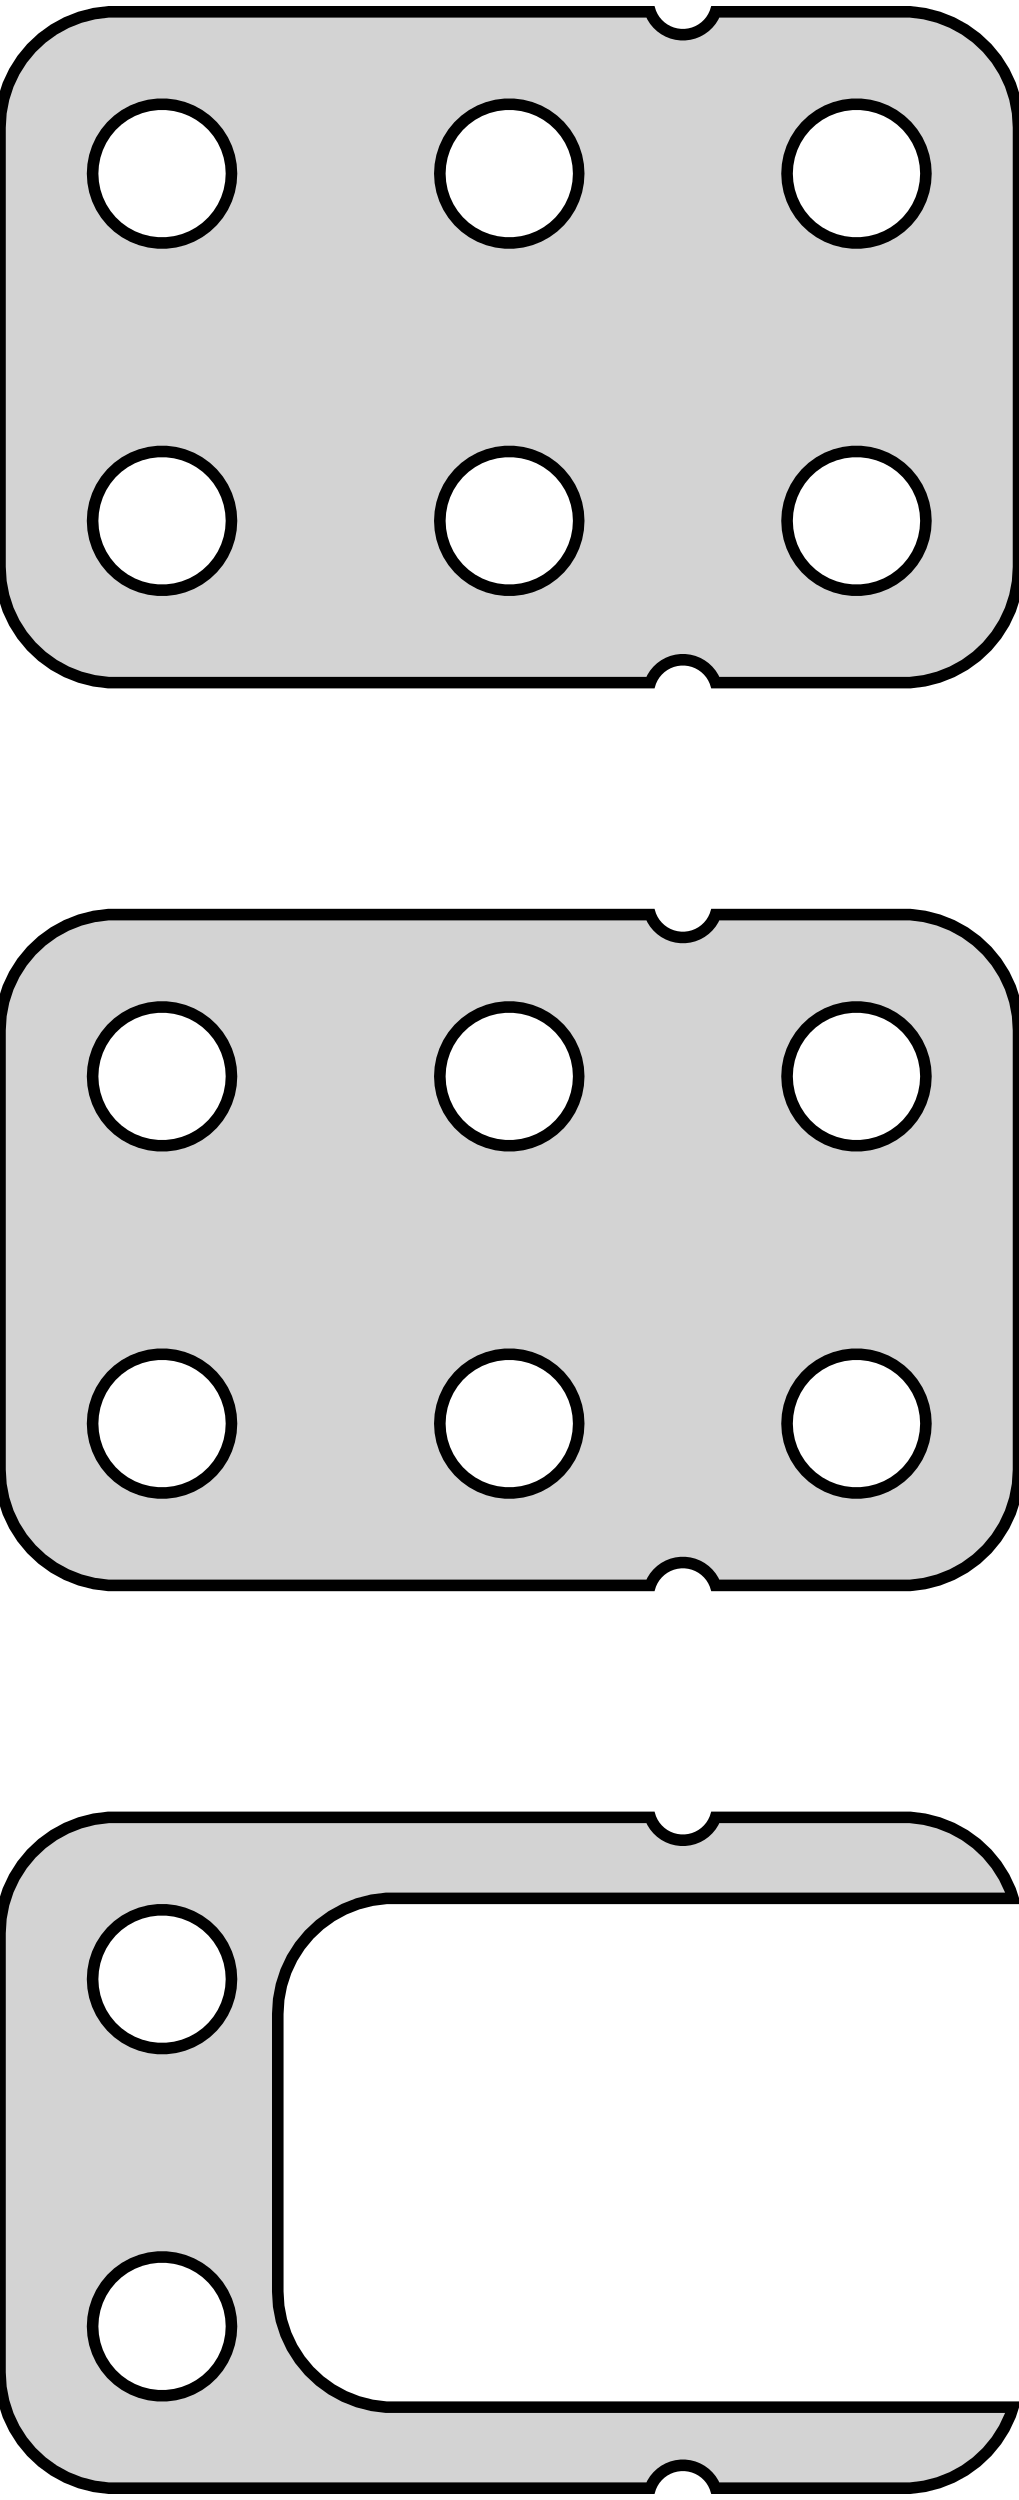
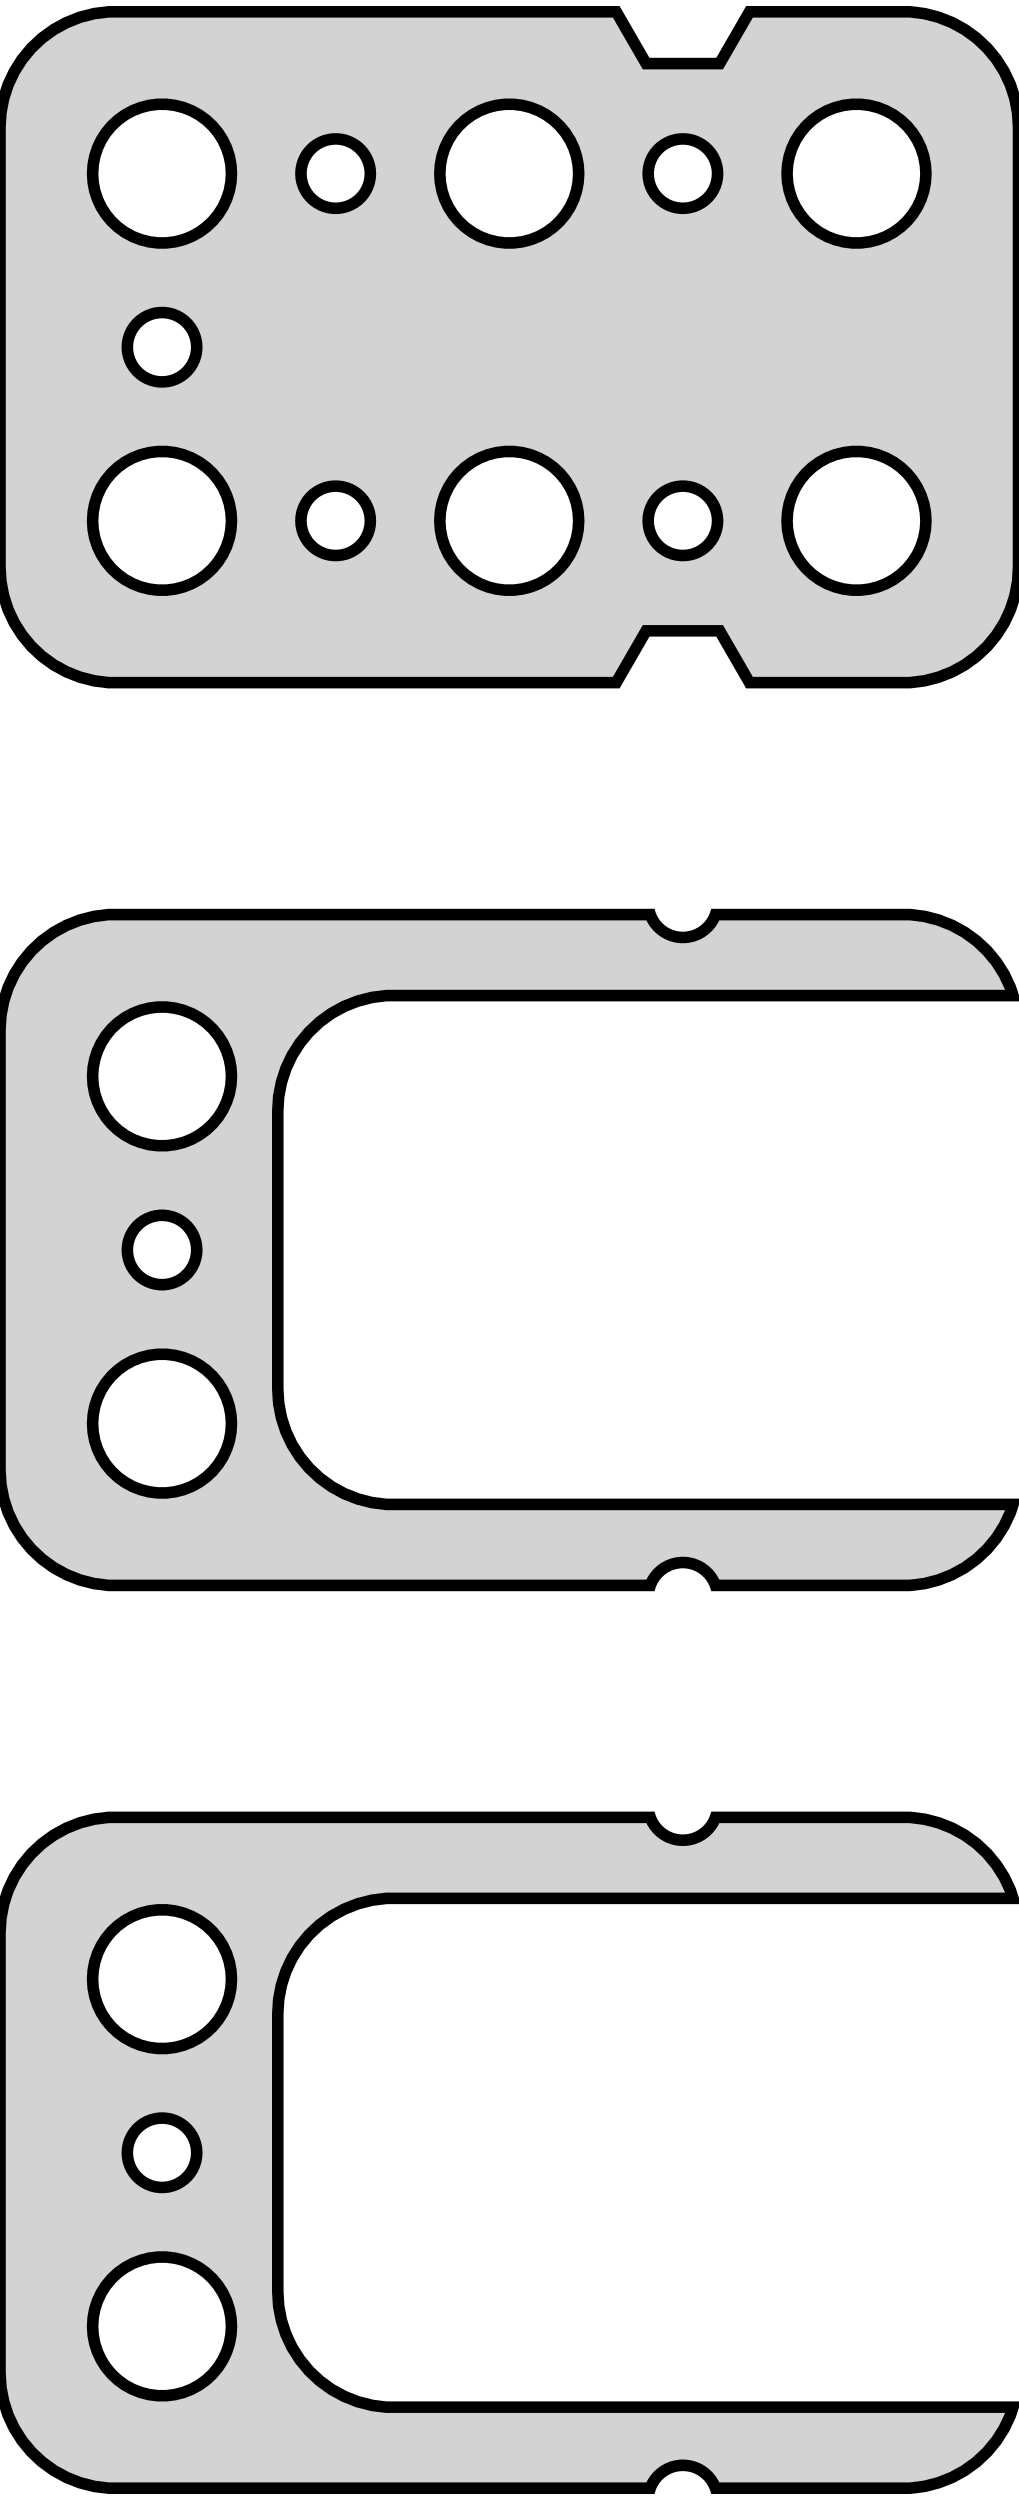
<svg xmlns="http://www.w3.org/2000/svg" width="44mm" height="108mm" viewBox="-22 -93 44 108" version="1.1">
-   <path d=" M 6.105,-63.552 L 6.186,-63.723 L 6.286,-63.882 L 6.407,-64.027 L 6.544,-64.156 L 6.696,-64.266  L 6.861,-64.357 L 7.036,-64.427 L 7.219,-64.473 L 7.406,-64.497 L 7.594,-64.497 L 7.781,-64.473  L 7.964,-64.427 L 8.139,-64.357 L 8.304,-64.266 L 8.456,-64.156 L 8.593,-64.027 L 8.714,-63.882  L 8.814,-63.723 L 8.895,-63.552 L 8.908,-63.51 L 17.314,-63.51 L 17.937,-63.589 L 18.545,-63.745  L 19.129,-63.976 L 19.679,-64.278 L 20.187,-64.647 L 20.645,-65.077 L 21.045,-65.561 L 21.381,-66.091  L 21.649,-66.659 L 21.843,-67.257 L 21.961,-67.873 L 22,-68.5 L 22,-87.5 L 21.961,-88.127  L 21.843,-88.743 L 21.649,-89.341 L 21.381,-89.909 L 21.045,-90.439 L 20.645,-90.923 L 20.187,-91.353  L 19.679,-91.722 L 19.129,-92.024 L 18.545,-92.255 L 17.937,-92.411 L 17.314,-92.49 L 8.908,-92.49  L 8.895,-92.448 L 8.814,-92.277 L 8.714,-92.118 L 8.593,-91.973 L 8.456,-91.844 L 8.304,-91.734  L 8.139,-91.643 L 7.964,-91.573 L 7.781,-91.527 L 7.594,-91.503 L 7.406,-91.503 L 7.219,-91.527  L 7.036,-91.573 L 6.861,-91.643 L 6.696,-91.734 L 6.544,-91.844 L 6.407,-91.973 L 6.286,-92.118  L 6.186,-92.277 L 6.105,-92.448 L 6.092,-92.49 L -17.314,-92.49 L -17.937,-92.411 L -18.545,-92.255  L -19.129,-92.024 L -19.679,-91.722 L -20.187,-91.353 L -20.645,-90.923 L -21.045,-90.439 L -21.381,-89.909  L -21.649,-89.341 L -21.843,-88.743 L -21.961,-88.127 L -22,-87.5 L -22,-68.5 L -21.961,-67.873  L -21.843,-67.257 L -21.649,-66.659 L -21.381,-66.091 L -21.045,-65.561 L -20.645,-65.077 L -20.187,-64.647  L -19.679,-64.278 L -19.129,-63.976 L -18.545,-63.745 L -17.937,-63.589 L -17.314,-63.51 L 6.092,-63.51  z M -0.188,-82.506 L -0.562,-82.553 L -0.927,-82.647 L -1.277,-82.785 L -1.607,-82.967 L -1.912,-83.188  L -2.187,-83.446 L -2.427,-83.737 L -2.629,-84.055 L -2.789,-84.396 L -2.906,-84.754 L -2.976,-85.124  L -3,-85.5 L -2.976,-85.876 L -2.906,-86.246 L -2.789,-86.604 L -2.629,-86.945 L -2.427,-87.263  L -2.187,-87.554 L -1.912,-87.811 L -1.607,-88.033 L -1.277,-88.215 L -0.927,-88.353 L -0.562,-88.447  L -0.188,-88.494 L 0.188,-88.494 L 0.562,-88.447 L 0.927,-88.353 L 1.277,-88.215 L 1.607,-88.033  L 1.912,-87.811 L 2.187,-87.554 L 2.427,-87.263 L 2.629,-86.945 L 2.789,-86.604 L 2.906,-86.246  L 2.976,-85.876 L 3,-85.5 L 2.976,-85.124 L 2.906,-84.754 L 2.789,-84.396 L 2.629,-84.055  L 2.427,-83.737 L 2.187,-83.446 L 1.912,-83.188 L 1.607,-82.967 L 1.277,-82.785 L 0.927,-82.647  L 0.562,-82.553 L 0.188,-82.506 z M -15.188,-82.506 L -15.562,-82.553 L -15.927,-82.647 L -16.277,-82.785 L -16.608,-82.967 L -16.912,-83.188  L -17.187,-83.446 L -17.427,-83.737 L -17.629,-84.055 L -17.789,-84.396 L -17.906,-84.754 L -17.976,-85.124  L -18,-85.5 L -17.976,-85.876 L -17.906,-86.246 L -17.789,-86.604 L -17.629,-86.945 L -17.427,-87.263  L -17.187,-87.554 L -16.912,-87.811 L -16.608,-88.033 L -16.277,-88.215 L -15.927,-88.353 L -15.562,-88.447  L -15.188,-88.494 L -14.812,-88.494 L -14.438,-88.447 L -14.073,-88.353 L -13.723,-88.215 L -13.393,-88.033  L -13.088,-87.811 L -12.813,-87.554 L -12.573,-87.263 L -12.371,-86.945 L -12.211,-86.604 L -12.094,-86.246  L -12.024,-85.876 L -12,-85.5 L -12.024,-85.124 L -12.094,-84.754 L -12.211,-84.396 L -12.371,-84.055  L -12.573,-83.737 L -12.813,-83.446 L -13.088,-83.188 L -13.393,-82.967 L -13.723,-82.785 L -14.073,-82.647  L -14.438,-82.553 L -14.812,-82.506 z M 14.812,-82.506 L 14.438,-82.553 L 14.073,-82.647 L 13.723,-82.785 L 13.393,-82.967 L 13.088,-83.188  L 12.813,-83.446 L 12.573,-83.737 L 12.371,-84.055 L 12.211,-84.396 L 12.094,-84.754 L 12.024,-85.124  L 12,-85.5 L 12.024,-85.876 L 12.094,-86.246 L 12.211,-86.604 L 12.371,-86.945 L 12.573,-87.263  L 12.813,-87.554 L 13.088,-87.811 L 13.393,-88.033 L 13.723,-88.215 L 14.073,-88.353 L 14.438,-88.447  L 14.812,-88.494 L 15.188,-88.494 L 15.562,-88.447 L 15.927,-88.353 L 16.277,-88.215 L 16.608,-88.033  L 16.912,-87.811 L 17.187,-87.554 L 17.427,-87.263 L 17.629,-86.945 L 17.789,-86.604 L 17.906,-86.246  L 17.976,-85.876 L 18,-85.5 L 17.976,-85.124 L 17.906,-84.754 L 17.789,-84.396 L 17.629,-84.055  L 17.427,-83.737 L 17.187,-83.446 L 16.912,-83.188 L 16.608,-82.967 L 16.277,-82.785 L 15.927,-82.647  L 15.562,-82.553 L 15.188,-82.506 z M 14.812,-67.506 L 14.438,-67.553 L 14.073,-67.647 L 13.723,-67.785 L 13.393,-67.967 L 13.088,-68.189  L 12.813,-68.446 L 12.573,-68.737 L 12.371,-69.055 L 12.211,-69.396 L 12.094,-69.754 L 12.024,-70.124  L 12,-70.5 L 12.024,-70.876 L 12.094,-71.246 L 12.211,-71.604 L 12.371,-71.945 L 12.573,-72.263  L 12.813,-72.554 L 13.088,-72.812 L 13.393,-73.033 L 13.723,-73.215 L 14.073,-73.353 L 14.438,-73.447  L 14.812,-73.494 L 15.188,-73.494 L 15.562,-73.447 L 15.927,-73.353 L 16.277,-73.215 L 16.608,-73.033  L 16.912,-72.812 L 17.187,-72.554 L 17.427,-72.263 L 17.629,-71.945 L 17.789,-71.604 L 17.906,-71.246  L 17.976,-70.876 L 18,-70.5 L 17.976,-70.124 L 17.906,-69.754 L 17.789,-69.396 L 17.629,-69.055  L 17.427,-68.737 L 17.187,-68.446 L 16.912,-68.189 L 16.608,-67.967 L 16.277,-67.785 L 15.927,-67.647  L 15.562,-67.553 L 15.188,-67.506 z M -0.188,-67.506 L -0.562,-67.553 L -0.927,-67.647 L -1.277,-67.785 L -1.607,-67.967 L -1.912,-68.189  L -2.187,-68.446 L -2.427,-68.737 L -2.629,-69.055 L -2.789,-69.396 L -2.906,-69.754 L -2.976,-70.124  L -3,-70.5 L -2.976,-70.876 L -2.906,-71.246 L -2.789,-71.604 L -2.629,-71.945 L -2.427,-72.263  L -2.187,-72.554 L -1.912,-72.812 L -1.607,-73.033 L -1.277,-73.215 L -0.927,-73.353 L -0.562,-73.447  L -0.188,-73.494 L 0.188,-73.494 L 0.562,-73.447 L 0.927,-73.353 L 1.277,-73.215 L 1.607,-73.033  L 1.912,-72.812 L 2.187,-72.554 L 2.427,-72.263 L 2.629,-71.945 L 2.789,-71.604 L 2.906,-71.246  L 2.976,-70.876 L 3,-70.5 L 2.976,-70.124 L 2.906,-69.754 L 2.789,-69.396 L 2.629,-69.055  L 2.427,-68.737 L 2.187,-68.446 L 1.912,-68.189 L 1.607,-67.967 L 1.277,-67.785 L 0.927,-67.647  L 0.562,-67.553 L 0.188,-67.506 z M -15.188,-67.506 L -15.562,-67.553 L -15.927,-67.647 L -16.277,-67.785 L -16.608,-67.967 L -16.912,-68.189  L -17.187,-68.446 L -17.427,-68.737 L -17.629,-69.055 L -17.789,-69.396 L -17.906,-69.754 L -17.976,-70.124  L -18,-70.5 L -17.976,-70.876 L -17.906,-71.246 L -17.789,-71.604 L -17.629,-71.945 L -17.427,-72.263  L -17.187,-72.554 L -16.912,-72.812 L -16.608,-73.033 L -16.277,-73.215 L -15.927,-73.353 L -15.562,-73.447  L -15.188,-73.494 L -14.812,-73.494 L -14.438,-73.447 L -14.073,-73.353 L -13.723,-73.215 L -13.393,-73.033  L -13.088,-72.812 L -12.813,-72.554 L -12.573,-72.263 L -12.371,-71.945 L -12.211,-71.604 L -12.094,-71.246  L -12.024,-70.876 L -12,-70.5 L -12.024,-70.124 L -12.094,-69.754 L -12.211,-69.396 L -12.371,-69.055  L -12.573,-68.737 L -12.813,-68.446 L -13.088,-68.189 L -13.393,-67.967 L -13.723,-67.785 L -14.073,-67.647  L -14.438,-67.553 L -14.812,-67.506 z M 6.105,-24.552 L 6.186,-24.723 L 6.286,-24.882 L 6.407,-25.027 L 6.544,-25.156 L 6.696,-25.267  L 6.861,-25.357 L 7.036,-25.427 L 7.219,-25.473 L 7.406,-25.497 L 7.594,-25.497 L 7.781,-25.473  L 7.964,-25.427 L 8.139,-25.357 L 8.304,-25.267 L 8.456,-25.156 L 8.593,-25.027 L 8.714,-24.882  L 8.814,-24.723 L 8.895,-24.552 L 8.908,-24.51 L 17.314,-24.51 L 17.937,-24.589 L 18.545,-24.745  L 19.129,-24.976 L 19.679,-25.278 L 20.187,-25.647 L 20.645,-26.077 L 21.045,-26.561 L 21.381,-27.091  L 21.649,-27.659 L 21.843,-28.257 L 21.961,-28.873 L 22,-29.5 L 22,-48.5 L 21.961,-49.127  L 21.843,-49.743 L 21.649,-50.341 L 21.381,-50.909 L 21.045,-51.439 L 20.645,-51.923 L 20.187,-52.353  L 19.679,-52.722 L 19.129,-53.024 L 18.545,-53.255 L 17.937,-53.411 L 17.314,-53.49 L 8.908,-53.49  L 8.895,-53.448 L 8.814,-53.277 L 8.714,-53.118 L 8.593,-52.973 L 8.456,-52.844 L 8.304,-52.733  L 8.139,-52.643 L 7.964,-52.573 L 7.781,-52.527 L 7.594,-52.503 L 7.406,-52.503 L 7.219,-52.527  L 7.036,-52.573 L 6.861,-52.643 L 6.696,-52.733 L 6.544,-52.844 L 6.407,-52.973 L 6.286,-53.118  L 6.186,-53.277 L 6.105,-53.448 L 6.092,-53.49 L -17.314,-53.49 L -17.937,-53.411 L -18.545,-53.255  L -19.129,-53.024 L -19.679,-52.722 L -20.187,-52.353 L -20.645,-51.923 L -21.045,-51.439 L -21.381,-50.909  L -21.649,-50.341 L -21.843,-49.743 L -21.961,-49.127 L -22,-48.5 L -22,-29.5 L -21.961,-28.873  L -21.843,-28.257 L -21.649,-27.659 L -21.381,-27.091 L -21.045,-26.561 L -20.645,-26.077 L -20.187,-25.647  L -19.679,-25.278 L -19.129,-24.976 L -18.545,-24.745 L -17.937,-24.589 L -17.314,-24.51 L 6.092,-24.51  z M 14.812,-43.506 L 14.438,-43.553 L 14.073,-43.647 L 13.723,-43.785 L 13.393,-43.967 L 13.088,-44.188  L 12.813,-44.446 L 12.573,-44.737 L 12.371,-45.055 L 12.211,-45.396 L 12.094,-45.754 L 12.024,-46.124  L 12,-46.5 L 12.024,-46.876 L 12.094,-47.246 L 12.211,-47.604 L 12.371,-47.945 L 12.573,-48.263  L 12.813,-48.554 L 13.088,-48.812 L 13.393,-49.033 L 13.723,-49.215 L 14.073,-49.353 L 14.438,-49.447  L 14.812,-49.494 L 15.188,-49.494 L 15.562,-49.447 L 15.927,-49.353 L 16.277,-49.215 L 16.608,-49.033  L 16.912,-48.812 L 17.187,-48.554 L 17.427,-48.263 L 17.629,-47.945 L 17.789,-47.604 L 17.906,-47.246  L 17.976,-46.876 L 18,-46.5 L 17.976,-46.124 L 17.906,-45.754 L 17.789,-45.396 L 17.629,-45.055  L 17.427,-44.737 L 17.187,-44.446 L 16.912,-44.188 L 16.608,-43.967 L 16.277,-43.785 L 15.927,-43.647  L 15.562,-43.553 L 15.188,-43.506 z M -15.188,-43.506 L -15.562,-43.553 L -15.927,-43.647 L -16.277,-43.785 L -16.608,-43.967 L -16.912,-44.188  L -17.187,-44.446 L -17.427,-44.737 L -17.629,-45.055 L -17.789,-45.396 L -17.906,-45.754 L -17.976,-46.124  L -18,-46.5 L -17.976,-46.876 L -17.906,-47.246 L -17.789,-47.604 L -17.629,-47.945 L -17.427,-48.263  L -17.187,-48.554 L -16.912,-48.812 L -16.608,-49.033 L -16.277,-49.215 L -15.927,-49.353 L -15.562,-49.447  L -15.188,-49.494 L -14.812,-49.494 L -14.438,-49.447 L -14.073,-49.353 L -13.723,-49.215 L -13.393,-49.033  L -13.088,-48.812 L -12.813,-48.554 L -12.573,-48.263 L -12.371,-47.945 L -12.211,-47.604 L -12.094,-47.246  L -12.024,-46.876 L -12,-46.5 L -12.024,-46.124 L -12.094,-45.754 L -12.211,-45.396 L -12.371,-45.055  L -12.573,-44.737 L -12.813,-44.446 L -13.088,-44.188 L -13.393,-43.967 L -13.723,-43.785 L -14.073,-43.647  L -14.438,-43.553 L -14.812,-43.506 z M -0.188,-43.506 L -0.562,-43.553 L -0.927,-43.647 L -1.277,-43.785 L -1.607,-43.967 L -1.912,-44.188  L -2.187,-44.446 L -2.427,-44.737 L -2.629,-45.055 L -2.789,-45.396 L -2.906,-45.754 L -2.976,-46.124  L -3,-46.5 L -2.976,-46.876 L -2.906,-47.246 L -2.789,-47.604 L -2.629,-47.945 L -2.427,-48.263  L -2.187,-48.554 L -1.912,-48.812 L -1.607,-49.033 L -1.277,-49.215 L -0.927,-49.353 L -0.562,-49.447  L -0.188,-49.494 L 0.188,-49.494 L 0.562,-49.447 L 0.927,-49.353 L 1.277,-49.215 L 1.607,-49.033  L 1.912,-48.812 L 2.187,-48.554 L 2.427,-48.263 L 2.629,-47.945 L 2.789,-47.604 L 2.906,-47.246  L 2.976,-46.876 L 3,-46.5 L 2.976,-46.124 L 2.906,-45.754 L 2.789,-45.396 L 2.629,-45.055  L 2.427,-44.737 L 2.187,-44.446 L 1.912,-44.188 L 1.607,-43.967 L 1.277,-43.785 L 0.927,-43.647  L 0.562,-43.553 L 0.188,-43.506 z M -15.188,-28.506 L -15.562,-28.553 L -15.927,-28.647 L -16.277,-28.785 L -16.608,-28.967 L -16.912,-29.189  L -17.187,-29.446 L -17.427,-29.737 L -17.629,-30.055 L -17.789,-30.396 L -17.906,-30.754 L -17.976,-31.124  L -18,-31.5 L -17.976,-31.876 L -17.906,-32.246 L -17.789,-32.604 L -17.629,-32.945 L -17.427,-33.263  L -17.187,-33.554 L -16.912,-33.812 L -16.608,-34.033 L -16.277,-34.215 L -15.927,-34.353 L -15.562,-34.447  L -15.188,-34.494 L -14.812,-34.494 L -14.438,-34.447 L -14.073,-34.353 L -13.723,-34.215 L -13.393,-34.033  L -13.088,-33.812 L -12.813,-33.554 L -12.573,-33.263 L -12.371,-32.945 L -12.211,-32.604 L -12.094,-32.246  L -12.024,-31.876 L -12,-31.5 L -12.024,-31.124 L -12.094,-30.754 L -12.211,-30.396 L -12.371,-30.055  L -12.573,-29.737 L -12.813,-29.446 L -13.088,-29.189 L -13.393,-28.967 L -13.723,-28.785 L -14.073,-28.647  L -14.438,-28.553 L -14.812,-28.506 z M -0.188,-28.506 L -0.562,-28.553 L -0.927,-28.647 L -1.277,-28.785 L -1.607,-28.967 L -1.912,-29.189  L -2.187,-29.446 L -2.427,-29.737 L -2.629,-30.055 L -2.789,-30.396 L -2.906,-30.754 L -2.976,-31.124  L -3,-31.5 L -2.976,-31.876 L -2.906,-32.246 L -2.789,-32.604 L -2.629,-32.945 L -2.427,-33.263  L -2.187,-33.554 L -1.912,-33.812 L -1.607,-34.033 L -1.277,-34.215 L -0.927,-34.353 L -0.562,-34.447  L -0.188,-34.494 L 0.188,-34.494 L 0.562,-34.447 L 0.927,-34.353 L 1.277,-34.215 L 1.607,-34.033  L 1.912,-33.812 L 2.187,-33.554 L 2.427,-33.263 L 2.629,-32.945 L 2.789,-32.604 L 2.906,-32.246  L 2.976,-31.876 L 3,-31.5 L 2.976,-31.124 L 2.906,-30.754 L 2.789,-30.396 L 2.629,-30.055  L 2.427,-29.737 L 2.187,-29.446 L 1.912,-29.189 L 1.607,-28.967 L 1.277,-28.785 L 0.927,-28.647  L 0.562,-28.553 L 0.188,-28.506 z M 14.812,-28.506 L 14.438,-28.553 L 14.073,-28.647 L 13.723,-28.785 L 13.393,-28.967 L 13.088,-29.189  L 12.813,-29.446 L 12.573,-29.737 L 12.371,-30.055 L 12.211,-30.396 L 12.094,-30.754 L 12.024,-31.124  L 12,-31.5 L 12.024,-31.876 L 12.094,-32.246 L 12.211,-32.604 L 12.371,-32.945 L 12.573,-33.263  L 12.813,-33.554 L 13.088,-33.812 L 13.393,-34.033 L 13.723,-34.215 L 14.073,-34.353 L 14.438,-34.447  L 14.812,-34.494 L 15.188,-34.494 L 15.562,-34.447 L 15.927,-34.353 L 16.277,-34.215 L 16.608,-34.033  L 16.912,-33.812 L 17.187,-33.554 L 17.427,-33.263 L 17.629,-32.945 L 17.789,-32.604 L 17.906,-32.246  L 17.976,-31.876 L 18,-31.5 L 17.976,-31.124 L 17.906,-30.754 L 17.789,-30.396 L 17.629,-30.055  L 17.427,-29.737 L 17.187,-29.446 L 16.912,-29.189 L 16.608,-28.967 L 16.277,-28.785 L 15.927,-28.647  L 15.562,-28.553 L 15.188,-28.506 z M 6.105,14.448 L 6.186,14.277 L 6.286,14.118 L 6.407,13.973 L 6.544,13.844 L 6.696,13.733  L 6.861,13.643 L 7.036,13.573 L 7.219,13.527 L 7.406,13.503 L 7.594,13.503 L 7.781,13.527  L 7.964,13.573 L 8.139,13.643 L 8.304,13.733 L 8.456,13.844 L 8.593,13.973 L 8.714,14.118  L 8.814,14.277 L 8.895,14.448 L 8.908,14.49 L 17.314,14.49 L 17.937,14.411 L 18.545,14.255  L 19.129,14.024 L 19.679,13.722 L 20.187,13.353 L 20.645,12.923 L 21.045,12.439 L 21.381,11.909  L 21.649,11.341 L 21.763,10.99 L -5.314,10.99 L -5.937,10.911 L -6.545,10.755 L -7.129,10.524  L -7.679,10.222 L -8.187,9.853 L -8.645,9.423 L -9.045,8.939 L -9.382,8.409 L -9.649,7.841  L -9.843,7.243 L -9.961,6.627 L -10,6 L -10,-6 L -9.961,-6.627 L -9.843,-7.243  L -9.649,-7.841 L -9.382,-8.409 L -9.045,-8.939 L -8.645,-9.423 L -8.187,-9.853 L -7.679,-10.222  L -7.129,-10.524 L -6.545,-10.755 L -5.937,-10.911 L -5.314,-10.99 L 21.763,-10.99 L 21.649,-11.341  L 21.381,-11.909 L 21.045,-12.439 L 20.645,-12.923 L 20.187,-13.353 L 19.679,-13.722 L 19.129,-14.024  L 18.545,-14.255 L 17.937,-14.411 L 17.314,-14.49 L 8.908,-14.49 L 8.895,-14.448 L 8.814,-14.277  L 8.714,-14.118 L 8.593,-13.973 L 8.456,-13.844 L 8.304,-13.733 L 8.139,-13.643 L 7.964,-13.573  L 7.781,-13.527 L 7.594,-13.503 L 7.406,-13.503 L 7.219,-13.527 L 7.036,-13.573 L 6.861,-13.643  L 6.696,-13.733 L 6.544,-13.844 L 6.407,-13.973 L 6.286,-14.118 L 6.186,-14.277 L 6.105,-14.448  L 6.092,-14.49 L -17.314,-14.49 L -17.937,-14.411 L -18.545,-14.255 L -19.129,-14.024 L -19.679,-13.722  L -20.187,-13.353 L -20.645,-12.923 L -21.045,-12.439 L -21.381,-11.909 L -21.649,-11.341 L -21.843,-10.743  L -21.961,-10.127 L -22,-9.5 L -22,9.5 L -21.961,10.127 L -21.843,10.743 L -21.649,11.341  L -21.381,11.909 L -21.045,12.439 L -20.645,12.923 L -20.187,13.353 L -19.679,13.722 L -19.129,14.024  L -18.545,14.255 L -17.937,14.411 L -17.314,14.49 L 6.092,14.49 z M -15.188,-4.506 L -15.562,-4.553 L -15.927,-4.647 L -16.277,-4.786 L -16.608,-4.967 L -16.912,-5.188  L -17.187,-5.446 L -17.427,-5.737 L -17.629,-6.055 L -17.789,-6.396 L -17.906,-6.754 L -17.976,-7.124  L -18,-7.5 L -17.976,-7.876 L -17.906,-8.246 L -17.789,-8.604 L -17.629,-8.945 L -17.427,-9.263  L -17.187,-9.554 L -16.912,-9.812 L -16.608,-10.033 L -16.277,-10.214 L -15.927,-10.353 L -15.562,-10.447  L -15.188,-10.494 L -14.812,-10.494 L -14.438,-10.447 L -14.073,-10.353 L -13.723,-10.214 L -13.393,-10.033  L -13.088,-9.812 L -12.813,-9.554 L -12.573,-9.263 L -12.371,-8.945 L -12.211,-8.604 L -12.094,-8.246  L -12.024,-7.876 L -12,-7.5 L -12.024,-7.124 L -12.094,-6.754 L -12.211,-6.396 L -12.371,-6.055  L -12.573,-5.737 L -12.813,-5.446 L -13.088,-5.188 L -13.393,-4.967 L -13.723,-4.786 L -14.073,-4.647  L -14.438,-4.553 L -14.812,-4.506 z M -15.188,10.494 L -15.562,10.447 L -15.927,10.353 L -16.277,10.214 L -16.608,10.033 L -16.912,9.812  L -17.187,9.554 L -17.427,9.263 L -17.629,8.945 L -17.789,8.604 L -17.906,8.246 L -17.976,7.876  L -18,7.5 L -17.976,7.124 L -17.906,6.754 L -17.789,6.396 L -17.629,6.055 L -17.427,5.737  L -17.187,5.446 L -16.912,5.188 L -16.608,4.967 L -16.277,4.786 L -15.927,4.647 L -15.562,4.553  L -15.188,4.506 L -14.812,4.506 L -14.438,4.553 L -14.073,4.647 L -13.723,4.786 L -13.393,4.967  L -13.088,5.188 L -12.813,5.446 L -12.573,5.737 L -12.371,6.055 L -12.211,6.396 L -12.094,6.754  L -12.024,7.124 L -12,7.5 L -12.024,7.876 L -12.094,8.246 L -12.211,8.604 L -12.371,8.945  L -12.573,9.263 L -12.813,9.554 L -13.088,9.812 L -13.393,10.033 L -13.723,10.214 L -14.073,10.353  L -14.438,10.447 L -14.812,10.494 z " stroke="black" fill="lightgray" stroke-width="0.5" />
+   <path d=" M 5.913,-65.748 L 9.087,-65.748 L 10.379,-63.51 L 17.314,-63.51 L 17.937,-63.589 L 18.545,-63.745  L 19.129,-63.976 L 19.679,-64.278 L 20.187,-64.647 L 20.645,-65.077 L 21.045,-65.561 L 21.381,-66.091  L 21.649,-66.659 L 21.843,-67.257 L 21.961,-67.873 L 22,-68.5 L 22,-87.5 L 21.961,-88.127  L 21.843,-88.743 L 21.649,-89.341 L 21.381,-89.909 L 21.045,-90.439 L 20.645,-90.923 L 20.187,-91.353  L 19.679,-91.722 L 19.129,-92.024 L 18.545,-92.255 L 17.937,-92.411 L 17.314,-92.49 L 10.379,-92.49  L 9.087,-90.252 L 5.913,-90.252 L 4.621,-92.49 L -17.314,-92.49 L -17.937,-92.411 L -18.545,-92.255  L -19.129,-92.024 L -19.679,-91.722 L -20.187,-91.353 L -20.645,-90.923 L -21.045,-90.439 L -21.381,-89.909  L -21.649,-89.341 L -21.843,-88.743 L -21.961,-88.127 L -22,-87.5 L -22,-68.5 L -21.961,-67.873  L -21.843,-67.257 L -21.649,-66.659 L -21.381,-66.091 L -21.045,-65.561 L -20.645,-65.077 L -20.187,-64.647  L -19.679,-64.278 L -19.129,-63.976 L -18.545,-63.745 L -17.937,-63.589 L -17.314,-63.51 L 4.621,-63.51  z M -0.188,-82.506 L -0.562,-82.553 L -0.927,-82.647 L -1.277,-82.785 L -1.607,-82.967 L -1.912,-83.188  L -2.187,-83.446 L -2.427,-83.737 L -2.629,-84.055 L -2.789,-84.396 L -2.906,-84.754 L -2.976,-85.124  L -3,-85.5 L -2.976,-85.876 L -2.906,-86.246 L -2.789,-86.604 L -2.629,-86.945 L -2.427,-87.263  L -2.187,-87.554 L -1.912,-87.811 L -1.607,-88.033 L -1.277,-88.215 L -0.927,-88.353 L -0.562,-88.447  L -0.188,-88.494 L 0.188,-88.494 L 0.562,-88.447 L 0.927,-88.353 L 1.277,-88.215 L 1.607,-88.033  L 1.912,-87.811 L 2.187,-87.554 L 2.427,-87.263 L 2.629,-86.945 L 2.789,-86.604 L 2.906,-86.246  L 2.976,-85.876 L 3,-85.5 L 2.976,-85.124 L 2.906,-84.754 L 2.789,-84.396 L 2.629,-84.055  L 2.427,-83.737 L 2.187,-83.446 L 1.912,-83.188 L 1.607,-82.967 L 1.277,-82.785 L 0.927,-82.647  L 0.562,-82.553 L 0.188,-82.506 z M -15.188,-82.506 L -15.562,-82.553 L -15.927,-82.647 L -16.277,-82.785 L -16.608,-82.967 L -16.912,-83.188  L -17.187,-83.446 L -17.427,-83.737 L -17.629,-84.055 L -17.789,-84.396 L -17.906,-84.754 L -17.976,-85.124  L -18,-85.5 L -17.976,-85.876 L -17.906,-86.246 L -17.789,-86.604 L -17.629,-86.945 L -17.427,-87.263  L -17.187,-87.554 L -16.912,-87.811 L -16.608,-88.033 L -16.277,-88.215 L -15.927,-88.353 L -15.562,-88.447  L -15.188,-88.494 L -14.812,-88.494 L -14.438,-88.447 L -14.073,-88.353 L -13.723,-88.215 L -13.393,-88.033  L -13.088,-87.811 L -12.813,-87.554 L -12.573,-87.263 L -12.371,-86.945 L -12.211,-86.604 L -12.094,-86.246  L -12.024,-85.876 L -12,-85.5 L -12.024,-85.124 L -12.094,-84.754 L -12.211,-84.396 L -12.371,-84.055  L -12.573,-83.737 L -12.813,-83.446 L -13.088,-83.188 L -13.393,-82.967 L -13.723,-82.785 L -14.073,-82.647  L -14.438,-82.553 L -14.812,-82.506 z M 14.812,-82.506 L 14.438,-82.553 L 14.073,-82.647 L 13.723,-82.785 L 13.393,-82.967 L 13.088,-83.188  L 12.813,-83.446 L 12.573,-83.737 L 12.371,-84.055 L 12.211,-84.396 L 12.094,-84.754 L 12.024,-85.124  L 12,-85.5 L 12.024,-85.876 L 12.094,-86.246 L 12.211,-86.604 L 12.371,-86.945 L 12.573,-87.263  L 12.813,-87.554 L 13.088,-87.811 L 13.393,-88.033 L 13.723,-88.215 L 14.073,-88.353 L 14.438,-88.447  L 14.812,-88.494 L 15.188,-88.494 L 15.562,-88.447 L 15.927,-88.353 L 16.277,-88.215 L 16.608,-88.033  L 16.912,-87.811 L 17.187,-87.554 L 17.427,-87.263 L 17.629,-86.945 L 17.789,-86.604 L 17.906,-86.246  L 17.976,-85.876 L 18,-85.5 L 17.976,-85.124 L 17.906,-84.754 L 17.789,-84.396 L 17.629,-84.055  L 17.427,-83.737 L 17.187,-83.446 L 16.912,-83.188 L 16.608,-82.967 L 16.277,-82.785 L 15.927,-82.647  L 15.562,-82.553 L 15.188,-82.506 z M 7.406,-84.003 L 7.219,-84.027 L 7.036,-84.073 L 6.861,-84.143 L 6.696,-84.234 L 6.544,-84.344  L 6.407,-84.473 L 6.286,-84.618 L 6.186,-84.777 L 6.105,-84.948 L 6.047,-85.127 L 6.012,-85.312  L 6,-85.5 L 6.012,-85.688 L 6.047,-85.873 L 6.105,-86.052 L 6.186,-86.223 L 6.286,-86.382  L 6.407,-86.527 L 6.544,-86.656 L 6.696,-86.766 L 6.861,-86.857 L 7.036,-86.927 L 7.219,-86.973  L 7.406,-86.997 L 7.594,-86.997 L 7.781,-86.973 L 7.964,-86.927 L 8.139,-86.857 L 8.304,-86.766  L 8.456,-86.656 L 8.593,-86.527 L 8.714,-86.382 L 8.814,-86.223 L 8.895,-86.052 L 8.953,-85.873  L 8.988,-85.688 L 9,-85.5 L 8.988,-85.312 L 8.953,-85.127 L 8.895,-84.948 L 8.814,-84.777  L 8.714,-84.618 L 8.593,-84.473 L 8.456,-84.344 L 8.304,-84.234 L 8.139,-84.143 L 7.964,-84.073  L 7.781,-84.027 L 7.594,-84.003 z M -7.594,-84.003 L -7.781,-84.027 L -7.964,-84.073 L -8.139,-84.143 L -8.304,-84.234 L -8.456,-84.344  L -8.593,-84.473 L -8.714,-84.618 L -8.814,-84.777 L -8.895,-84.948 L -8.953,-85.127 L -8.988,-85.312  L -9,-85.5 L -8.988,-85.688 L -8.953,-85.873 L -8.895,-86.052 L -8.814,-86.223 L -8.714,-86.382  L -8.593,-86.527 L -8.456,-86.656 L -8.304,-86.766 L -8.139,-86.857 L -7.964,-86.927 L -7.781,-86.973  L -7.594,-86.997 L -7.406,-86.997 L -7.219,-86.973 L -7.036,-86.927 L -6.861,-86.857 L -6.696,-86.766  L -6.544,-86.656 L -6.407,-86.527 L -6.286,-86.382 L -6.186,-86.223 L -6.105,-86.052 L -6.047,-85.873  L -6.012,-85.688 L -6,-85.5 L -6.012,-85.312 L -6.047,-85.127 L -6.105,-84.948 L -6.186,-84.777  L -6.286,-84.618 L -6.407,-84.473 L -6.544,-84.344 L -6.696,-84.234 L -6.861,-84.143 L -7.036,-84.073  L -7.219,-84.027 L -7.406,-84.003 z M -15.094,-76.503 L -15.281,-76.527 L -15.463,-76.573 L -15.639,-76.643 L -15.804,-76.734 L -15.956,-76.844  L -16.093,-76.973 L -16.213,-77.118 L -16.314,-77.277 L -16.395,-77.448 L -16.453,-77.627 L -16.488,-77.812  L -16.5,-78 L -16.488,-78.188 L -16.453,-78.373 L -16.395,-78.552 L -16.314,-78.723 L -16.213,-78.882  L -16.093,-79.027 L -15.956,-79.156 L -15.804,-79.266 L -15.639,-79.357 L -15.463,-79.427 L -15.281,-79.473  L -15.094,-79.497 L -14.906,-79.497 L -14.719,-79.473 L -14.537,-79.427 L -14.361,-79.357 L -14.196,-79.266  L -14.044,-79.156 L -13.906,-79.027 L -13.787,-78.882 L -13.685,-78.723 L -13.605,-78.552 L -13.547,-78.373  L -13.512,-78.188 L -13.5,-78 L -13.512,-77.812 L -13.547,-77.627 L -13.605,-77.448 L -13.685,-77.277  L -13.787,-77.118 L -13.906,-76.973 L -14.044,-76.844 L -14.196,-76.734 L -14.361,-76.643 L -14.537,-76.573  L -14.719,-76.527 L -14.906,-76.503 z M 14.812,-67.506 L 14.438,-67.553 L 14.073,-67.647 L 13.723,-67.785 L 13.393,-67.967 L 13.088,-68.189  L 12.813,-68.446 L 12.573,-68.737 L 12.371,-69.055 L 12.211,-69.396 L 12.094,-69.754 L 12.024,-70.124  L 12,-70.5 L 12.024,-70.876 L 12.094,-71.246 L 12.211,-71.604 L 12.371,-71.945 L 12.573,-72.263  L 12.813,-72.554 L 13.088,-72.812 L 13.393,-73.033 L 13.723,-73.215 L 14.073,-73.353 L 14.438,-73.447  L 14.812,-73.494 L 15.188,-73.494 L 15.562,-73.447 L 15.927,-73.353 L 16.277,-73.215 L 16.608,-73.033  L 16.912,-72.812 L 17.187,-72.554 L 17.427,-72.263 L 17.629,-71.945 L 17.789,-71.604 L 17.906,-71.246  L 17.976,-70.876 L 18,-70.5 L 17.976,-70.124 L 17.906,-69.754 L 17.789,-69.396 L 17.629,-69.055  L 17.427,-68.737 L 17.187,-68.446 L 16.912,-68.189 L 16.608,-67.967 L 16.277,-67.785 L 15.927,-67.647  L 15.562,-67.553 L 15.188,-67.506 z M -15.188,-67.506 L -15.562,-67.553 L -15.927,-67.647 L -16.277,-67.785 L -16.608,-67.967 L -16.912,-68.189  L -17.187,-68.446 L -17.427,-68.737 L -17.629,-69.055 L -17.789,-69.396 L -17.906,-69.754 L -17.976,-70.124  L -18,-70.5 L -17.976,-70.876 L -17.906,-71.246 L -17.789,-71.604 L -17.629,-71.945 L -17.427,-72.263  L -17.187,-72.554 L -16.912,-72.812 L -16.608,-73.033 L -16.277,-73.215 L -15.927,-73.353 L -15.562,-73.447  L -15.188,-73.494 L -14.812,-73.494 L -14.438,-73.447 L -14.073,-73.353 L -13.723,-73.215 L -13.393,-73.033  L -13.088,-72.812 L -12.813,-72.554 L -12.573,-72.263 L -12.371,-71.945 L -12.211,-71.604 L -12.094,-71.246  L -12.024,-70.876 L -12,-70.5 L -12.024,-70.124 L -12.094,-69.754 L -12.211,-69.396 L -12.371,-69.055  L -12.573,-68.737 L -12.813,-68.446 L -13.088,-68.189 L -13.393,-67.967 L -13.723,-67.785 L -14.073,-67.647  L -14.438,-67.553 L -14.812,-67.506 z M -0.188,-67.506 L -0.562,-67.553 L -0.927,-67.647 L -1.277,-67.785 L -1.607,-67.967 L -1.912,-68.189  L -2.187,-68.446 L -2.427,-68.737 L -2.629,-69.055 L -2.789,-69.396 L -2.906,-69.754 L -2.976,-70.124  L -3,-70.5 L -2.976,-70.876 L -2.906,-71.246 L -2.789,-71.604 L -2.629,-71.945 L -2.427,-72.263  L -2.187,-72.554 L -1.912,-72.812 L -1.607,-73.033 L -1.277,-73.215 L -0.927,-73.353 L -0.562,-73.447  L -0.188,-73.494 L 0.188,-73.494 L 0.562,-73.447 L 0.927,-73.353 L 1.277,-73.215 L 1.607,-73.033  L 1.912,-72.812 L 2.187,-72.554 L 2.427,-72.263 L 2.629,-71.945 L 2.789,-71.604 L 2.906,-71.246  L 2.976,-70.876 L 3,-70.5 L 2.976,-70.124 L 2.906,-69.754 L 2.789,-69.396 L 2.629,-69.055  L 2.427,-68.737 L 2.187,-68.446 L 1.912,-68.189 L 1.607,-67.967 L 1.277,-67.785 L 0.927,-67.647  L 0.562,-67.553 L 0.188,-67.506 z M -7.594,-69.003 L -7.781,-69.027 L -7.964,-69.073 L -8.139,-69.143 L -8.304,-69.234 L -8.456,-69.344  L -8.593,-69.473 L -8.714,-69.618 L -8.814,-69.777 L -8.895,-69.948 L -8.953,-70.127 L -8.988,-70.312  L -9,-70.5 L -8.988,-70.688 L -8.953,-70.873 L -8.895,-71.052 L -8.814,-71.223 L -8.714,-71.382  L -8.593,-71.527 L -8.456,-71.656 L -8.304,-71.766 L -8.139,-71.857 L -7.964,-71.927 L -7.781,-71.973  L -7.594,-71.997 L -7.406,-71.997 L -7.219,-71.973 L -7.036,-71.927 L -6.861,-71.857 L -6.696,-71.766  L -6.544,-71.656 L -6.407,-71.527 L -6.286,-71.382 L -6.186,-71.223 L -6.105,-71.052 L -6.047,-70.873  L -6.012,-70.688 L -6,-70.5 L -6.012,-70.312 L -6.047,-70.127 L -6.105,-69.948 L -6.186,-69.777  L -6.286,-69.618 L -6.407,-69.473 L -6.544,-69.344 L -6.696,-69.234 L -6.861,-69.143 L -7.036,-69.073  L -7.219,-69.027 L -7.406,-69.003 z M 7.406,-69.003 L 7.219,-69.027 L 7.036,-69.073 L 6.861,-69.143 L 6.696,-69.234 L 6.544,-69.344  L 6.407,-69.473 L 6.286,-69.618 L 6.186,-69.777 L 6.105,-69.948 L 6.047,-70.127 L 6.012,-70.312  L 6,-70.5 L 6.012,-70.688 L 6.047,-70.873 L 6.105,-71.052 L 6.186,-71.223 L 6.286,-71.382  L 6.407,-71.527 L 6.544,-71.656 L 6.696,-71.766 L 6.861,-71.857 L 7.036,-71.927 L 7.219,-71.973  L 7.406,-71.997 L 7.594,-71.997 L 7.781,-71.973 L 7.964,-71.927 L 8.139,-71.857 L 8.304,-71.766  L 8.456,-71.656 L 8.593,-71.527 L 8.714,-71.382 L 8.814,-71.223 L 8.895,-71.052 L 8.953,-70.873  L 8.988,-70.688 L 9,-70.5 L 8.988,-70.312 L 8.953,-70.127 L 8.895,-69.948 L 8.814,-69.777  L 8.714,-69.618 L 8.593,-69.473 L 8.456,-69.344 L 8.304,-69.234 L 8.139,-69.143 L 7.964,-69.073  L 7.781,-69.027 L 7.594,-69.003 z M 6.105,-24.552 L 6.186,-24.723 L 6.286,-24.882 L 6.407,-25.027 L 6.544,-25.156 L 6.696,-25.267  L 6.861,-25.357 L 7.036,-25.427 L 7.219,-25.473 L 7.406,-25.497 L 7.594,-25.497 L 7.781,-25.473  L 7.964,-25.427 L 8.139,-25.357 L 8.304,-25.267 L 8.456,-25.156 L 8.593,-25.027 L 8.714,-24.882  L 8.814,-24.723 L 8.895,-24.552 L 8.908,-24.51 L 17.314,-24.51 L 17.937,-24.589 L 18.545,-24.745  L 19.129,-24.976 L 19.679,-25.278 L 20.187,-25.647 L 20.645,-26.077 L 21.045,-26.561 L 21.381,-27.091  L 21.649,-27.659 L 21.763,-28.01 L -5.314,-28.01 L -5.937,-28.089 L -6.545,-28.245 L -7.129,-28.476  L -7.679,-28.778 L -8.187,-29.147 L -8.645,-29.577 L -9.045,-30.061 L -9.382,-30.591 L -9.649,-31.159  L -9.843,-31.757 L -9.961,-32.373 L -10,-33 L -10,-45 L -9.961,-45.627 L -9.843,-46.243  L -9.649,-46.841 L -9.382,-47.409 L -9.045,-47.939 L -8.645,-48.423 L -8.187,-48.853 L -7.679,-49.222  L -7.129,-49.524 L -6.545,-49.755 L -5.937,-49.911 L -5.314,-49.99 L 21.763,-49.99 L 21.649,-50.341  L 21.381,-50.909 L 21.045,-51.439 L 20.645,-51.923 L 20.187,-52.353 L 19.679,-52.722 L 19.129,-53.024  L 18.545,-53.255 L 17.937,-53.411 L 17.314,-53.49 L 8.908,-53.49 L 8.895,-53.448 L 8.814,-53.277  L 8.714,-53.118 L 8.593,-52.973 L 8.456,-52.844 L 8.304,-52.733 L 8.139,-52.643 L 7.964,-52.573  L 7.781,-52.527 L 7.594,-52.503 L 7.406,-52.503 L 7.219,-52.527 L 7.036,-52.573 L 6.861,-52.643  L 6.696,-52.733 L 6.544,-52.844 L 6.407,-52.973 L 6.286,-53.118 L 6.186,-53.277 L 6.105,-53.448  L 6.092,-53.49 L -17.314,-53.49 L -17.937,-53.411 L -18.545,-53.255 L -19.129,-53.024 L -19.679,-52.722  L -20.187,-52.353 L -20.645,-51.923 L -21.045,-51.439 L -21.381,-50.909 L -21.649,-50.341 L -21.843,-49.743  L -21.961,-49.127 L -22,-48.5 L -22,-29.5 L -21.961,-28.873 L -21.843,-28.257 L -21.649,-27.659  L -21.381,-27.091 L -21.045,-26.561 L -20.645,-26.077 L -20.187,-25.647 L -19.679,-25.278 L -19.129,-24.976  L -18.545,-24.745 L -17.937,-24.589 L -17.314,-24.51 L 6.092,-24.51 z M -15.188,-43.506 L -15.562,-43.553 L -15.927,-43.647 L -16.277,-43.785 L -16.608,-43.967 L -16.912,-44.188  L -17.187,-44.446 L -17.427,-44.737 L -17.629,-45.055 L -17.789,-45.396 L -17.906,-45.754 L -17.976,-46.124  L -18,-46.5 L -17.976,-46.876 L -17.906,-47.246 L -17.789,-47.604 L -17.629,-47.945 L -17.427,-48.263  L -17.187,-48.554 L -16.912,-48.812 L -16.608,-49.033 L -16.277,-49.215 L -15.927,-49.353 L -15.562,-49.447  L -15.188,-49.494 L -14.812,-49.494 L -14.438,-49.447 L -14.073,-49.353 L -13.723,-49.215 L -13.393,-49.033  L -13.088,-48.812 L -12.813,-48.554 L -12.573,-48.263 L -12.371,-47.945 L -12.211,-47.604 L -12.094,-47.246  L -12.024,-46.876 L -12,-46.5 L -12.024,-46.124 L -12.094,-45.754 L -12.211,-45.396 L -12.371,-45.055  L -12.573,-44.737 L -12.813,-44.446 L -13.088,-44.188 L -13.393,-43.967 L -13.723,-43.785 L -14.073,-43.647  L -14.438,-43.553 L -14.812,-43.506 z M -15.094,-37.503 L -15.281,-37.527 L -15.463,-37.573 L -15.639,-37.643 L -15.804,-37.733 L -15.956,-37.844  L -16.093,-37.973 L -16.213,-38.118 L -16.314,-38.277 L -16.395,-38.448 L -16.453,-38.627 L -16.488,-38.812  L -16.5,-39 L -16.488,-39.188 L -16.453,-39.373 L -16.395,-39.552 L -16.314,-39.723 L -16.213,-39.882  L -16.093,-40.027 L -15.956,-40.156 L -15.804,-40.267 L -15.639,-40.357 L -15.463,-40.427 L -15.281,-40.473  L -15.094,-40.497 L -14.906,-40.497 L -14.719,-40.473 L -14.537,-40.427 L -14.361,-40.357 L -14.196,-40.267  L -14.044,-40.156 L -13.906,-40.027 L -13.787,-39.882 L -13.685,-39.723 L -13.605,-39.552 L -13.547,-39.373  L -13.512,-39.188 L -13.5,-39 L -13.512,-38.812 L -13.547,-38.627 L -13.605,-38.448 L -13.685,-38.277  L -13.787,-38.118 L -13.906,-37.973 L -14.044,-37.844 L -14.196,-37.733 L -14.361,-37.643 L -14.537,-37.573  L -14.719,-37.527 L -14.906,-37.503 z M -15.188,-28.506 L -15.562,-28.553 L -15.927,-28.647 L -16.277,-28.785 L -16.608,-28.967 L -16.912,-29.189  L -17.187,-29.446 L -17.427,-29.737 L -17.629,-30.055 L -17.789,-30.396 L -17.906,-30.754 L -17.976,-31.124  L -18,-31.5 L -17.976,-31.876 L -17.906,-32.246 L -17.789,-32.604 L -17.629,-32.945 L -17.427,-33.263  L -17.187,-33.554 L -16.912,-33.812 L -16.608,-34.033 L -16.277,-34.215 L -15.927,-34.353 L -15.562,-34.447  L -15.188,-34.494 L -14.812,-34.494 L -14.438,-34.447 L -14.073,-34.353 L -13.723,-34.215 L -13.393,-34.033  L -13.088,-33.812 L -12.813,-33.554 L -12.573,-33.263 L -12.371,-32.945 L -12.211,-32.604 L -12.094,-32.246  L -12.024,-31.876 L -12,-31.5 L -12.024,-31.124 L -12.094,-30.754 L -12.211,-30.396 L -12.371,-30.055  L -12.573,-29.737 L -12.813,-29.446 L -13.088,-29.189 L -13.393,-28.967 L -13.723,-28.785 L -14.073,-28.647  L -14.438,-28.553 L -14.812,-28.506 z M 6.105,14.448 L 6.186,14.277 L 6.286,14.118 L 6.407,13.973 L 6.544,13.844 L 6.696,13.733  L 6.861,13.643 L 7.036,13.573 L 7.219,13.527 L 7.406,13.503 L 7.594,13.503 L 7.781,13.527  L 7.964,13.573 L 8.139,13.643 L 8.304,13.733 L 8.456,13.844 L 8.593,13.973 L 8.714,14.118  L 8.814,14.277 L 8.895,14.448 L 8.908,14.49 L 17.314,14.49 L 17.937,14.411 L 18.545,14.255  L 19.129,14.024 L 19.679,13.722 L 20.187,13.353 L 20.645,12.923 L 21.045,12.439 L 21.381,11.909  L 21.649,11.341 L 21.763,10.99 L -5.314,10.99 L -5.937,10.911 L -6.545,10.755 L -7.129,10.524  L -7.679,10.222 L -8.187,9.853 L -8.645,9.423 L -9.045,8.939 L -9.382,8.409 L -9.649,7.841  L -9.843,7.243 L -9.961,6.627 L -10,6 L -10,-6 L -9.961,-6.627 L -9.843,-7.243  L -9.649,-7.841 L -9.382,-8.409 L -9.045,-8.939 L -8.645,-9.423 L -8.187,-9.853 L -7.679,-10.222  L -7.129,-10.524 L -6.545,-10.755 L -5.937,-10.911 L -5.314,-10.99 L 21.763,-10.99 L 21.649,-11.341  L 21.381,-11.909 L 21.045,-12.439 L 20.645,-12.923 L 20.187,-13.353 L 19.679,-13.722 L 19.129,-14.024  L 18.545,-14.255 L 17.937,-14.411 L 17.314,-14.49 L 8.908,-14.49 L 8.895,-14.448 L 8.814,-14.277  L 8.714,-14.118 L 8.593,-13.973 L 8.456,-13.844 L 8.304,-13.733 L 8.139,-13.643 L 7.964,-13.573  L 7.781,-13.527 L 7.594,-13.503 L 7.406,-13.503 L 7.219,-13.527 L 7.036,-13.573 L 6.861,-13.643  L 6.696,-13.733 L 6.544,-13.844 L 6.407,-13.973 L 6.286,-14.118 L 6.186,-14.277 L 6.105,-14.448  L 6.092,-14.49 L -17.314,-14.49 L -17.937,-14.411 L -18.545,-14.255 L -19.129,-14.024 L -19.679,-13.722  L -20.187,-13.353 L -20.645,-12.923 L -21.045,-12.439 L -21.381,-11.909 L -21.649,-11.341 L -21.843,-10.743  L -21.961,-10.127 L -22,-9.5 L -22,9.5 L -21.961,10.127 L -21.843,10.743 L -21.649,11.341  L -21.381,11.909 L -21.045,12.439 L -20.645,12.923 L -20.187,13.353 L -19.679,13.722 L -19.129,14.024  L -18.545,14.255 L -17.937,14.411 L -17.314,14.49 L 6.092,14.49 z M -15.188,-4.506 L -15.562,-4.553 L -15.927,-4.647 L -16.277,-4.786 L -16.608,-4.967 L -16.912,-5.188  L -17.187,-5.446 L -17.427,-5.737 L -17.629,-6.055 L -17.789,-6.396 L -17.906,-6.754 L -17.976,-7.124  L -18,-7.5 L -17.976,-7.876 L -17.906,-8.246 L -17.789,-8.604 L -17.629,-8.945 L -17.427,-9.263  L -17.187,-9.554 L -16.912,-9.812 L -16.608,-10.033 L -16.277,-10.214 L -15.927,-10.353 L -15.562,-10.447  L -15.188,-10.494 L -14.812,-10.494 L -14.438,-10.447 L -14.073,-10.353 L -13.723,-10.214 L -13.393,-10.033  L -13.088,-9.812 L -12.813,-9.554 L -12.573,-9.263 L -12.371,-8.945 L -12.211,-8.604 L -12.094,-8.246  L -12.024,-7.876 L -12,-7.5 L -12.024,-7.124 L -12.094,-6.754 L -12.211,-6.396 L -12.371,-6.055  L -12.573,-5.737 L -12.813,-5.446 L -13.088,-5.188 L -13.393,-4.967 L -13.723,-4.786 L -14.073,-4.647  L -14.438,-4.553 L -14.812,-4.506 z M -15.094,1.497 L -15.281,1.473 L -15.463,1.427 L -15.639,1.357 L -15.804,1.266 L -15.956,1.156  L -16.093,1.027 L -16.213,0.882 L -16.314,0.723 L -16.395,0.552 L -16.453,0.373 L -16.488,0.188  L -16.5,-0 L -16.488,-0.188 L -16.453,-0.373 L -16.395,-0.552 L -16.314,-0.723 L -16.213,-0.882  L -16.093,-1.027 L -15.956,-1.156 L -15.804,-1.266 L -15.639,-1.357 L -15.463,-1.427 L -15.281,-1.473  L -15.094,-1.497 L -14.906,-1.497 L -14.719,-1.473 L -14.537,-1.427 L -14.361,-1.357 L -14.196,-1.266  L -14.044,-1.156 L -13.906,-1.027 L -13.787,-0.882 L -13.685,-0.723 L -13.605,-0.552 L -13.547,-0.373  L -13.512,-0.188 L -13.5,-0 L -13.512,0.188 L -13.547,0.373 L -13.605,0.552 L -13.685,0.723  L -13.787,0.882 L -13.906,1.027 L -14.044,1.156 L -14.196,1.266 L -14.361,1.357 L -14.537,1.427  L -14.719,1.473 L -14.906,1.497 z M -15.188,10.494 L -15.562,10.447 L -15.927,10.353 L -16.277,10.214 L -16.608,10.033 L -16.912,9.812  L -17.187,9.554 L -17.427,9.263 L -17.629,8.945 L -17.789,8.604 L -17.906,8.246 L -17.976,7.876  L -18,7.5 L -17.976,7.124 L -17.906,6.754 L -17.789,6.396 L -17.629,6.055 L -17.427,5.737  L -17.187,5.446 L -16.912,5.188 L -16.608,4.967 L -16.277,4.786 L -15.927,4.647 L -15.562,4.553  L -15.188,4.506 L -14.812,4.506 L -14.438,4.553 L -14.073,4.647 L -13.723,4.786 L -13.393,4.967  L -13.088,5.188 L -12.813,5.446 L -12.573,5.737 L -12.371,6.055 L -12.211,6.396 L -12.094,6.754  L -12.024,7.124 L -12,7.5 L -12.024,7.876 L -12.094,8.246 L -12.211,8.604 L -12.371,8.945  L -12.573,9.263 L -12.813,9.554 L -13.088,9.812 L -13.393,10.033 L -13.723,10.214 L -14.073,10.353  L -14.438,10.447 L -14.812,10.494 z " stroke="black" fill="lightgray" stroke-width="0.5" />
</svg>
